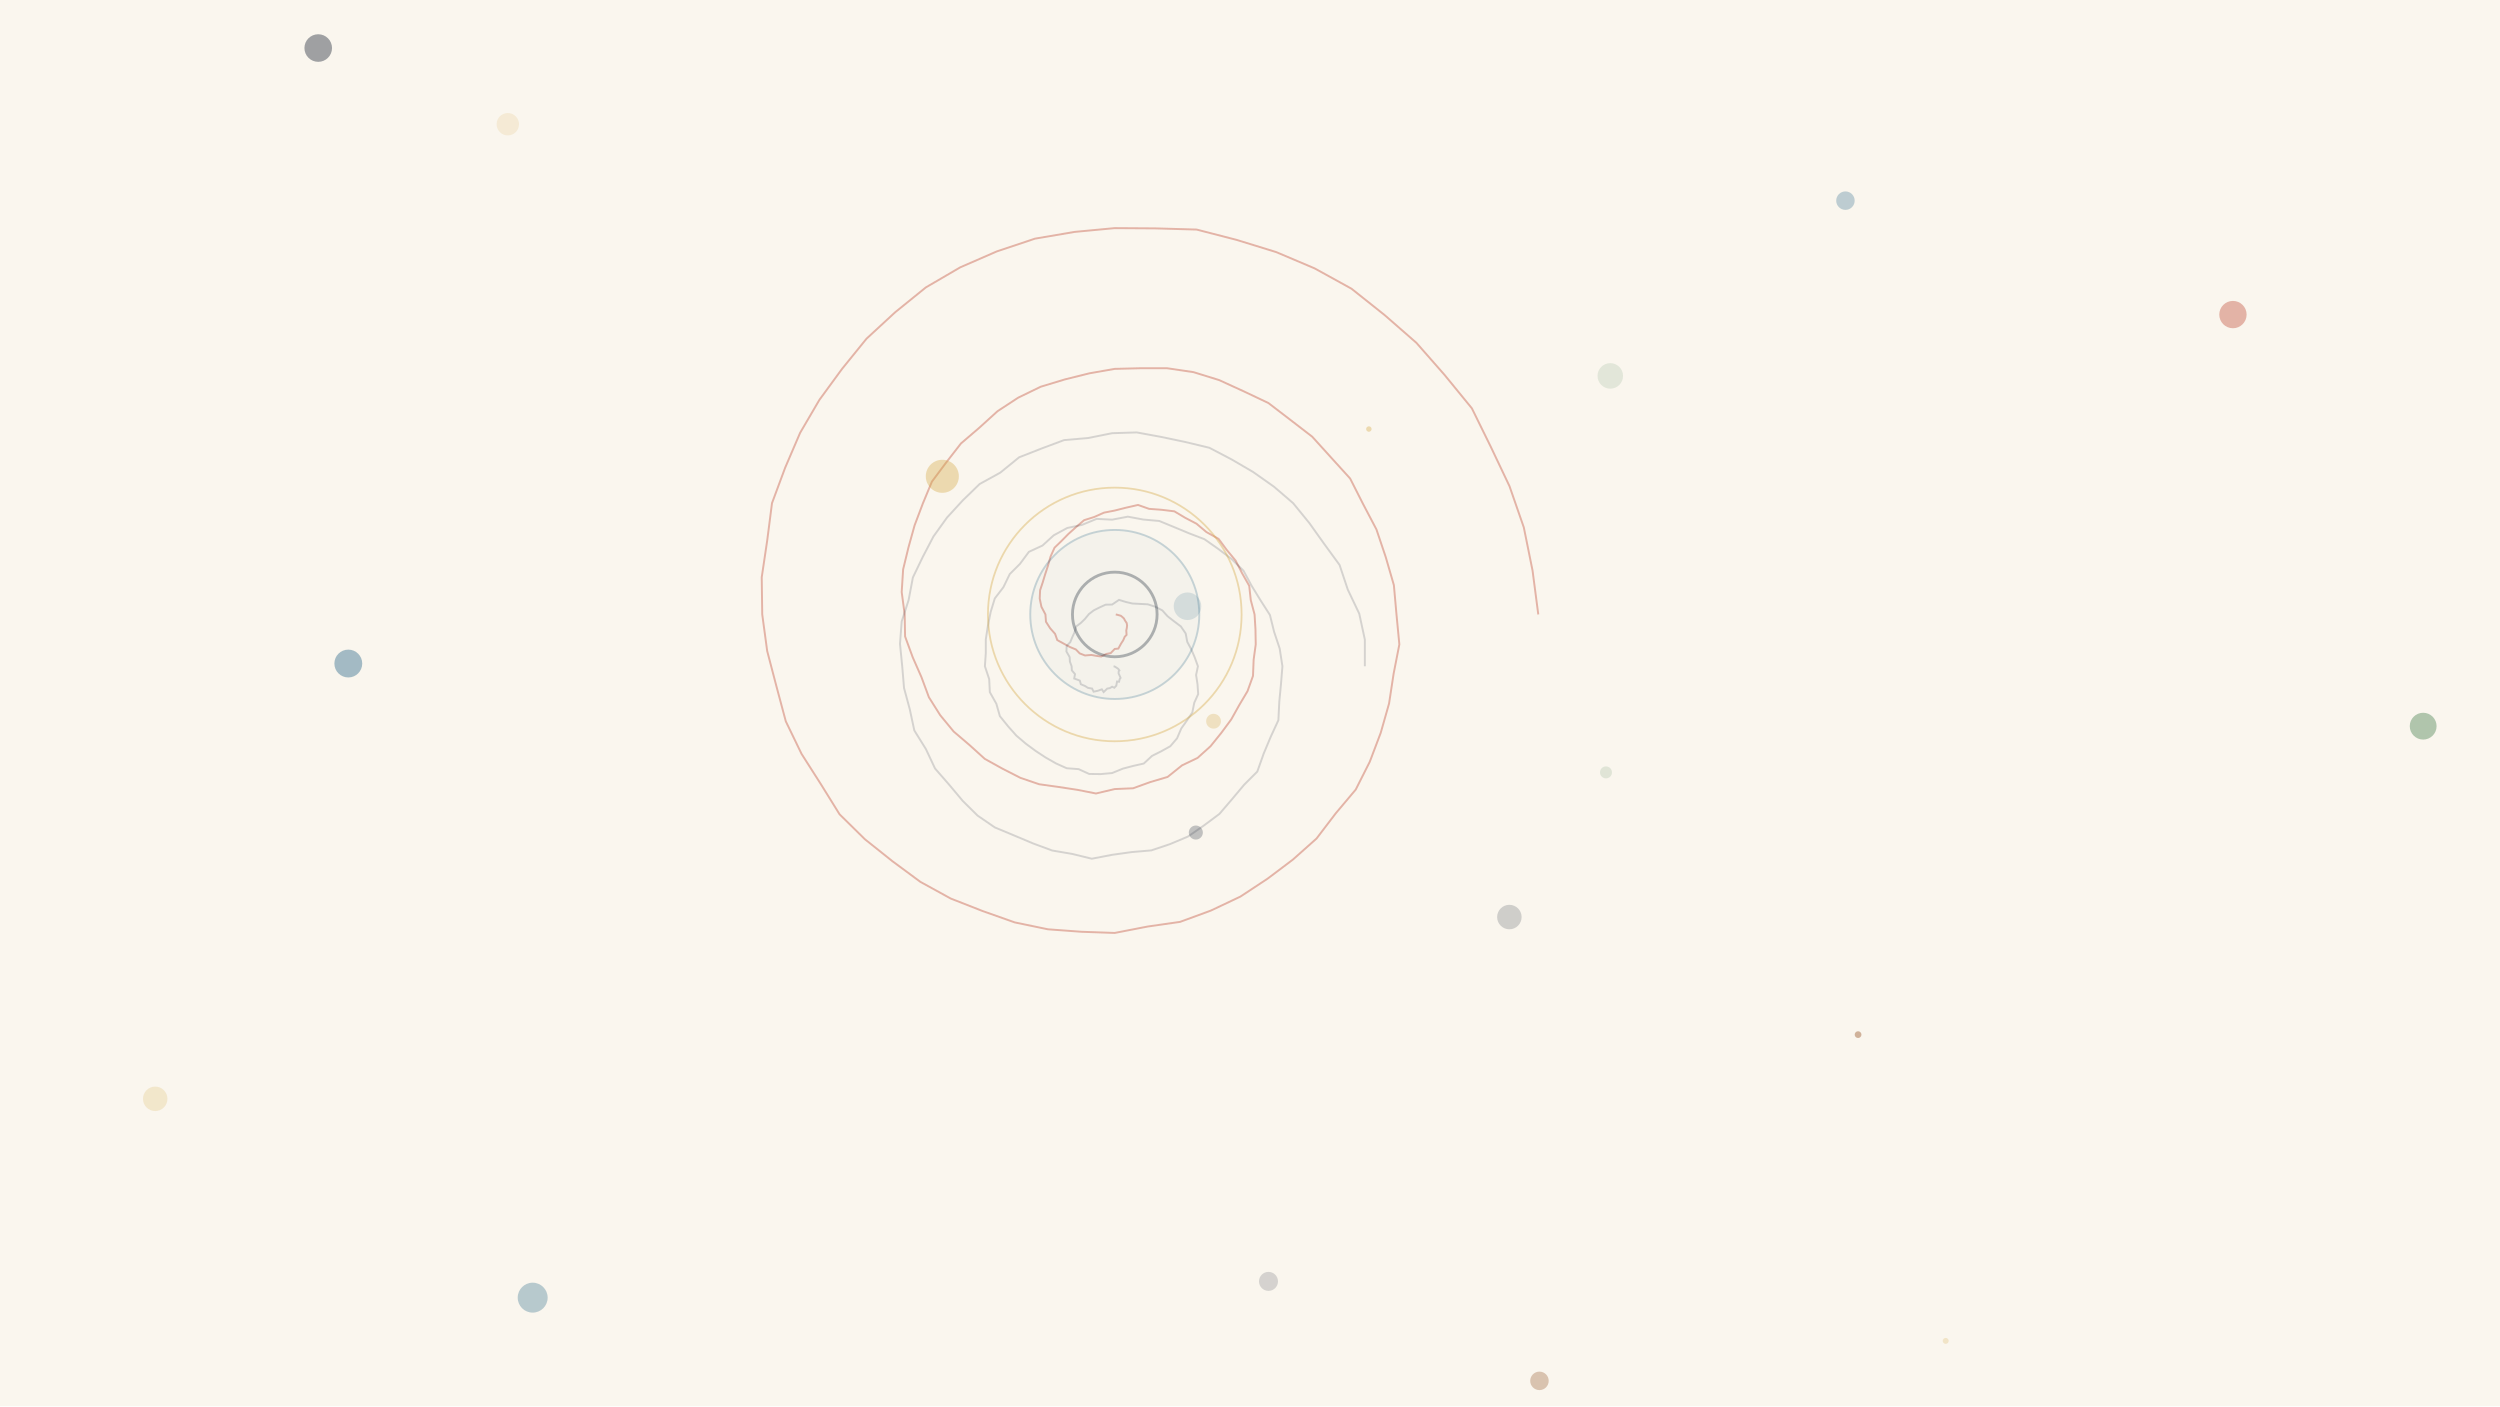
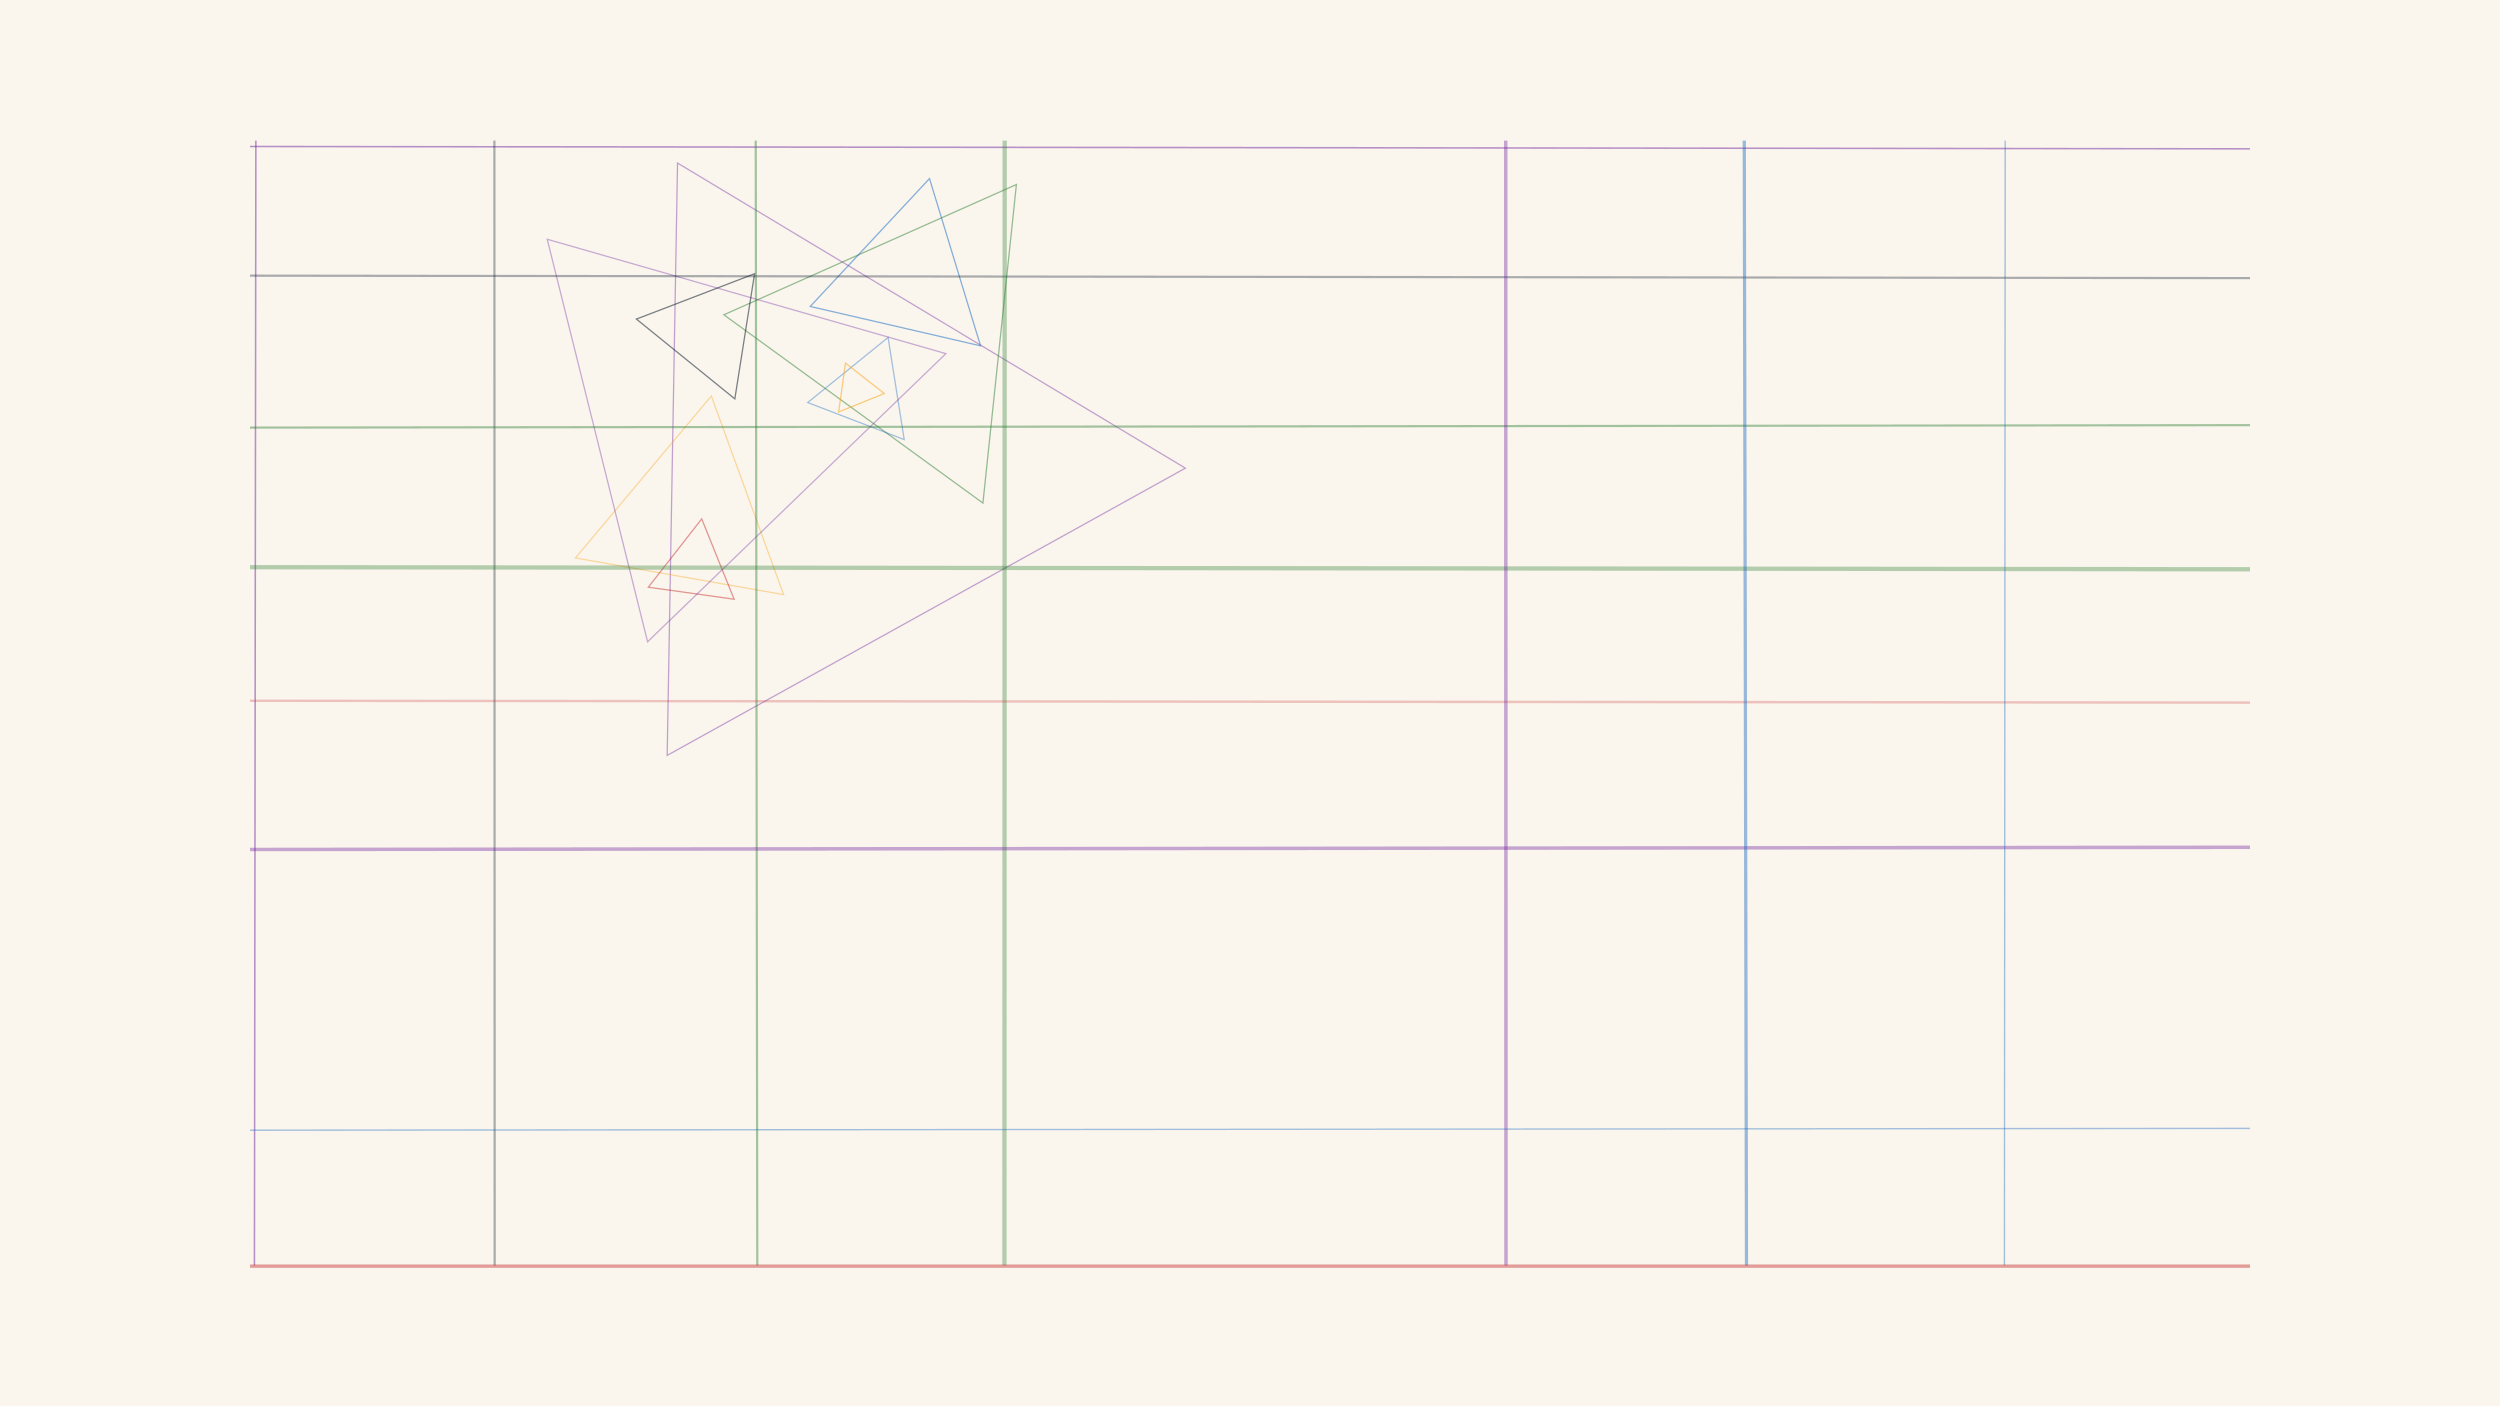
<svg xmlns="http://www.w3.org/2000/svg" viewBox="0 0 1920 1080" width="1920" height="1080">
  <rect width="1920" height="1080" fill="#FAF6EE" />
-   <polyline points="856.9,471.9 857.9,472.1 860.8,472.9 861.9,473.8 863.2,475.0 863.9,476.4 865.3,478.5 865.6,480.4 865.4,482.2 865.0,484.1 865.2,487.6 863.8,489.0 862.6,491.8 860.9,494.4 858.9,498.1 856.1,498.4 853.0,501.6 849.7,502.2 845.7,504.2 842.0,503.7 838.2,503.0 833.3,503.4 829.2,501.8 826.3,498.8 821.7,496.9 817.1,494.4 812.0,491.6 810.3,486.8 806.5,482.5 803.3,477.5 802.9,471.9 799.8,466.0 798.5,459.7 798.8,453.3 800.8,447.3 802.7,441.0 804.8,434.6 806.8,427.5 809.9,420.6 815.2,415.5 820.5,410.1 826.3,404.9 832.6,399.5 840.2,397.1 847.9,393.7 856.1,392.1 864.8,389.9 874.0,387.8 882.5,390.8 892.0,391.5 901.9,392.7 910.1,397.6 918.9,402.2 926.5,408.6 935.9,413.9 942.1,422.3 949.0,430.6 953.9,440.2 959.4,449.9 960.6,460.9 963.5,471.9 964.2,483.3 964.4,494.9 962.8,506.6 962.3,519.1 958.1,530.8 951.8,541.4 945.6,552.5 938.0,562.8 929.7,573.1 919.7,582.1 907.8,587.8 896.7,596.7 883.5,600.6 870.2,605.4 856.1,606.0 841.7,609.4 827.5,606.6 813.1,604.4 798.1,602.3 783.7,597.4 770.0,590.4 756.3,582.8 744.7,572.3 732.4,561.8 722.1,549.3 713.4,535.5 707.7,520.1 701.0,504.9 695.1,488.8 694.8,471.9 692.5,454.7 693.6,437.3 697.7,420.4 702.4,403.5 708.7,386.8 715.7,369.9 726.6,355.3 738.0,340.6 752.0,328.6 766.1,315.8 782.0,305.4 799.3,297.0 817.8,291.4 836.7,286.7 856.1,283.3 876.0,282.8 896.3,282.8 916.6,285.8 936.3,291.9 955.1,300.5 974.1,309.5 990.8,322.3 1007.8,335.4 1022.2,351.3 1036.9,367.5 1046.8,387.0 1057.1,406.6 1064.2,427.7 1070.5,449.4 1072.5,471.9 1074.7,494.9 1070.3,517.4 1066.8,540.3 1060.4,562.8 1052.0,585.0 1041.2,606.4 1025.8,624.7 1011.1,644.0 992.9,660.2 973.4,674.9 952.6,688.6 930.0,699.3 906.3,708.0 881.3,711.6 856.1,716.5 830.5,715.6 804.8,713.7 779.3,708.4 754.7,699.7 730.2,690.1 706.9,677.3 685.5,661.5 664.3,644.6 644.8,625.4 630.4,602.2 615.6,579.0 603.5,554.0 596.3,527.1 589.2,500.0 585.4,471.9 585.0,443.4 589.2,415.2 592.9,386.4 603.0,359.2 614.5,332.4 629.3,307.1 646.7,283.3 665.5,260.1 687.5,239.8 711.1,220.7 737.5,205.3 765.5,193.1 794.8,183.3 825.3,178.1 856.1,175.2 887.3,175.4 919.0,176.3 949.6,184.2 980.1,193.6 1009.6,206.1 1037.9,221.7 1063.3,241.9 1087.8,263.3 1109.4,287.9 1130.4,313.6 1145.0,343.3 1159.3,373.4 1170.3,405.1 1177.0,438.2 1181.4,471.9" fill="none" stroke="#B7311A" stroke-width="1.5" opacity="0.34" />
-   <polyline points="855.2,511.7 855.8,511.8 856.4,512.1 857.4,512.7 858.8,513.7 859.7,514.9 859.2,515.4 859.1,516.2 859.1,517.2 860.6,520.6 859.9,521.6 859.4,523.6 857.9,523.4 857.3,526.6 855.8,528.2 854.1,527.4 852.3,528.5 850.4,528.8 847.6,531.5 846.2,529.4 843.2,530.5 839.9,531.2 838.7,528.8 835.6,528.3 833.2,526.8 830.1,525.5 829.3,522.7 825.0,521.1 825.6,517.7 823.2,514.9 823.0,511.7 821.7,508.2 821.5,504.7 819.0,500.3 819.2,496.1 822.0,493.1 823.5,489.4 825.2,485.7 826.5,481.1 830.0,478.5 833.2,475.4 836.3,471.6 840.1,468.7 844.5,466.5 849.1,464.4 854.1,464.3 859.4,460.7 864.6,462.3 869.7,463.5 875.4,463.8 881.5,464.1 887.3,466.0 892.7,468.8 896.7,473.3 901.6,477.1 906.9,481.1 910.6,486.5 911.8,492.9 914.9,498.7 917.6,505.0 920.0,511.7 918.6,518.4 919.7,525.6 920.2,533.1 917.2,539.7 915.7,547.2 911.5,553.4 907.2,559.5 904.0,567.0 898.8,573.1 891.8,577.0 884.8,580.5 878.4,586.4 870.4,588.2 862.4,590.3 854.1,593.7 845.4,594.5 836.5,594.4 828.4,590.7 819.2,590.0 811.0,586.3 803.1,581.8 795.5,576.8 787.9,571.2 780.6,565.0 774.2,557.8 767.9,550.0 765.2,540.5 760.2,531.6 759.7,521.6 756.4,511.7 757.1,501.5 757.1,491.0 758.7,480.6 760.8,470.1 764.0,459.6 770.6,451.0 775.5,440.9 783.3,433.1 790.2,423.8 800.6,419.0 809.3,411.1 819.6,405.5 831.0,403.1 842.2,398.5 854.1,399.1 866.2,396.8 878.0,399.0 890.3,400.1 901.7,404.8 913.0,409.5 925.0,414.1 935.4,421.4 945.7,429.2 955.0,438.3 961.2,449.8 968.0,460.9 975.3,472.3 978.5,485.2 982.8,498.1 984.9,511.7 983.8,525.3 982.5,538.9 981.8,553.1 975.9,565.9 970.5,578.8 965.6,592.6 955.4,602.8 946.1,613.9 936.5,625.1 924.7,633.9 912.3,642.5 898.5,648.3 884.2,653.1 869.1,654.4 854.1,656.5 838.5,659.5 823.4,655.8 808.1,653.2 793.5,647.8 779.0,641.7 764.1,635.5 750.8,626.4 739.3,615.0 728.9,602.6 718.1,590.2 711.1,575.3 702.2,561.0 698.7,544.7 694.3,528.4 692.9,511.7 691.2,494.5 692.5,477.3 697.8,460.9 701.1,443.5 708.7,427.7 716.9,412.0 727.3,397.5 739.4,384.3 752.4,371.7 768.2,363.0 782.7,351.2 799.8,344.5 817.2,338.0 835.7,336.4 854.1,332.7 873.0,332.1 891.5,335.5 910.1,339.4 928.8,343.9 945.8,352.8 962.4,362.5 978.3,373.7 993.1,386.4 1005.5,401.6 1016.9,417.6 1028.8,433.9 1035.1,452.8 1043.9,471.3 1048.2,491.2 1048.2,511.7" fill="none" stroke="#0A1628" stroke-width="1.5" opacity="0.16" />
-   <circle cx="856.149" cy="471.901" r="97.4" fill="none" fill-opacity="0.00" stroke="#D4A843" stroke-width="1.4" opacity="0.39" />
-   <circle cx="856.149" cy="471.901" r="64.9" fill="#1B5E80" fill-opacity="0.10" stroke="#1B5E80" stroke-width="1.5" opacity="0.24" />
-   <circle cx="856.149" cy="471.901" r="32.5" fill="none" fill-opacity="0.00" stroke="#0A1628" stroke-width="2.2" opacity="0.31" />
-   <circle cx="1714.9" cy="241.6" r="10.5" fill="#B7311A" opacity="0.34" />
-   <circle cx="1861.0" cy="557.7" r="10.3" fill="#2B7038" opacity="0.36" />
-   <circle cx="1236.7" cy="288.7" r="9.8" fill="#2B7038" opacity="0.12" />
-   <circle cx="267.5" cy="509.6" r="10.7" fill="#1B5E80" opacity="0.39" />
-   <circle cx="1159.2" cy="704.3" r="9.4" fill="#0A1628" opacity="0.18" />
-   <circle cx="1427.0" cy="794.6" r="2.6" fill="#8B4513" opacity="0.38" />
-   <circle cx="1233.4" cy="593.2" r="4.6" fill="#2B7038" opacity="0.13" />
-   <circle cx="1051.3" cy="329.5" r="2.1" fill="#D4A843" opacity="0.37" />
-   <circle cx="119.2" cy="843.9" r="9.4" fill="#D4A843" opacity="0.20" />
-   <circle cx="390.0" cy="95.4" r="8.6" fill="#D4A843" opacity="0.15" />
-   <circle cx="1417.3" cy="154.1" r="7.1" fill="#1B5E80" opacity="0.27" />
-   <circle cx="974.2" cy="984.1" r="7.3" fill="#0A1628" opacity="0.16" />
-   <circle cx="1182.3" cy="1060.5" r="7.1" fill="#8B4513" opacity="0.29" />
-   <circle cx="409.1" cy="996.6" r="11.5" fill="#1B5E80" opacity="0.30" />
-   <circle cx="723.7" cy="365.8" r="12.7" fill="#D4A843" opacity="0.37" />
-   <circle cx="918.4" cy="639.4" r="5.4" fill="#0A1628" opacity="0.24" />
-   <circle cx="932.0" cy="553.9" r="5.7" fill="#D4A843" opacity="0.27" />
-   <circle cx="912.0" cy="465.6" r="10.6" fill="#1B5E80" opacity="0.15" />
-   <circle cx="1494.3" cy="1029.8" r="2.3" fill="#D4A843" opacity="0.23" />
-   <circle cx="244.4" cy="36.9" r="10.6" fill="#0A1628" opacity="0.38" />
+   <polygon points="647.7,92.3 875.2,486.3 420.2,486.3" fill="none" stroke="#6A1B9A" stroke-width="1" opacity="0.39" transform="rotate(331 647.7045 354.9802)" />
+   <polygon points="697.1,114.6 820.1,327.6 574.1,327.6" fill="none" stroke="#2E7D32" stroke-width="1" opacity="0.49" transform="rotate(276 697.1142 256.5812)" />
+   <polygon points="696.4,135.2 763.5,251.5 629.2,251.5" fill="none" stroke="#1565C0" stroke-width="1" opacity="0.50" transform="rotate(133 696.3847 212.7268)" />
+   <polygon points="665.6,256.1 705.3,324.9 625.9,324.9" fill="none" stroke="#1565C0" stroke-width="1" opacity="0.38" transform="rotate(21 665.5573 301.9557)" />
+   <polygon points="657.5,277.3 676.4,310.1 638.6,310.1" fill="none" stroke="#F9A825" stroke-width="1" opacity="0.57" transform="rotate(338 657.4759 299.1425)" />
+   <polygon points="530.0,302.7 611.2,443.3 448.8,443.3" fill="none" stroke="#F9A825" stroke-width="1" opacity="0.41" transform="rotate(130 530.0033 396.4367)" />
+   <polygon points="533.5,398.1 566.8,455.7 500.2,455.7" fill="none" stroke="#C62828" stroke-width="1" opacity="0.47" transform="rotate(128 533.5065 436.5413)" />
+   <polygon points="548.0,132.2 707.3,408.0 388.7,408.0" fill="none" stroke="#6A1B9A" stroke-width="1" opacity="0.35" transform="rotate(76 547.9967 316.0793)" />
+   <polygon points="544.2,197.7 592.8,282.0 495.6,282.0" fill="none" stroke="#0A1628" stroke-width="1" opacity="0.53" transform="rotate(159 544.2056 253.8865)" />
+   <line x1="192" y1="112.5" x2="1728" y2="114.3" stroke="#6A1B9A" stroke-width="1.2" opacity="0.47" />
+   <line x1="196.5" y1="108" x2="195.4" y2="972" stroke="#6A1B9A" stroke-width="1.2" opacity="0.47" />
+   <line x1="192" y1="211.7" x2="1728" y2="213.6" stroke="#0A1628" stroke-width="1.7" opacity="0.34" />
+   <line x1="379.7" y1="108" x2="379.9" y2="972" stroke="#0A1628" stroke-width="1.7" opacity="0.34" />
+   <line x1="192" y1="328.4" x2="1728" y2="326.5" stroke="#2E7D32" stroke-width="1.7" opacity="0.43" />
+   <line x1="580.4" y1="108" x2="581.6" y2="972" stroke="#2E7D32" stroke-width="1.7" opacity="0.43" />
+   <line x1="192" y1="435.6" x2="1728" y2="437.2" stroke="#2E7D32" stroke-width="3.3" opacity="0.35" />
+   <line x1="771.6" y1="108" x2="771.4" y2="972" stroke="#2E7D32" stroke-width="3.3" opacity="0.35" />
+   <line x1="192" y1="538.2" x2="1728" y2="539.6" stroke="#C62828" stroke-width="1.9" opacity="0.25" />
+   <line x1="192" y1="652.4" x2="1728" y2="650.7" stroke="#6A1B9A" stroke-width="2.7" opacity="0.37" />
+   <line x1="1156.4" y1="108" x2="1156.6" y2="972" stroke="#6A1B9A" stroke-width="2.7" opacity="0.37" />
+   <line x1="1339.6" y1="108" x2="1341.3" y2="972" stroke="#1565C0" stroke-width="2.5" opacity="0.43" />
+   <line x1="192" y1="868.0" x2="1728" y2="866.6" stroke="#1565C0" stroke-width="1.1" opacity="0.38" />
+   <line x1="1540.0" y1="108" x2="1539.4" y2="972" stroke="#1565C0" stroke-width="1.1" opacity="0.38" />
+   <line x1="192" y1="972.4" x2="1728" y2="972.4" stroke="#C62828" stroke-width="2.6" opacity="0.43" />
</svg>
